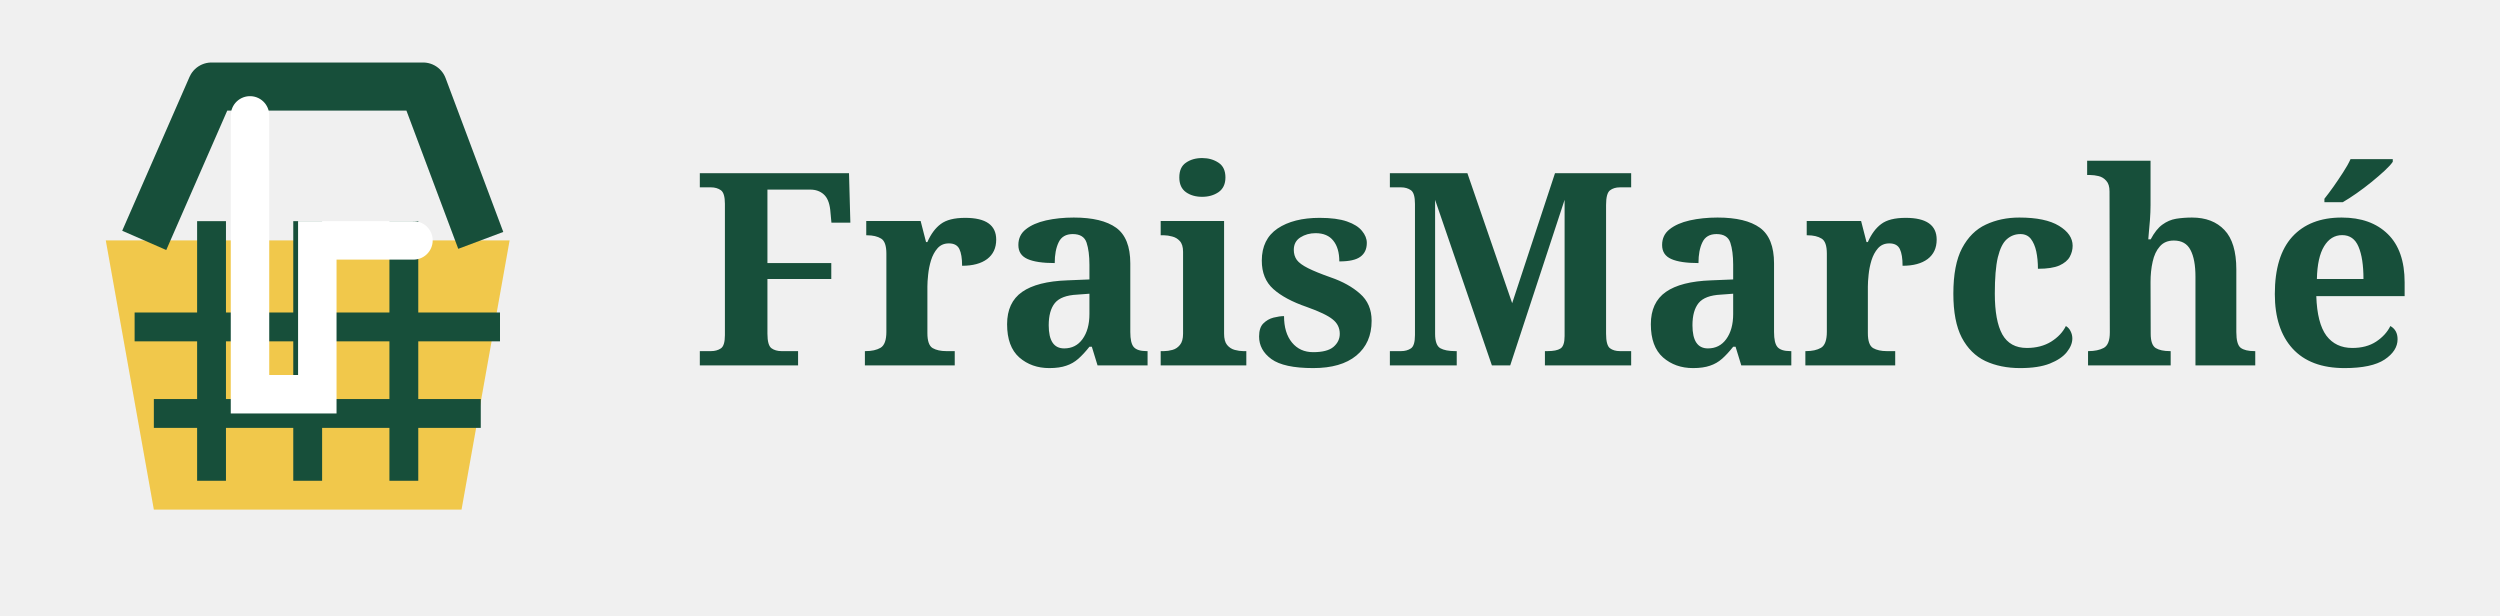
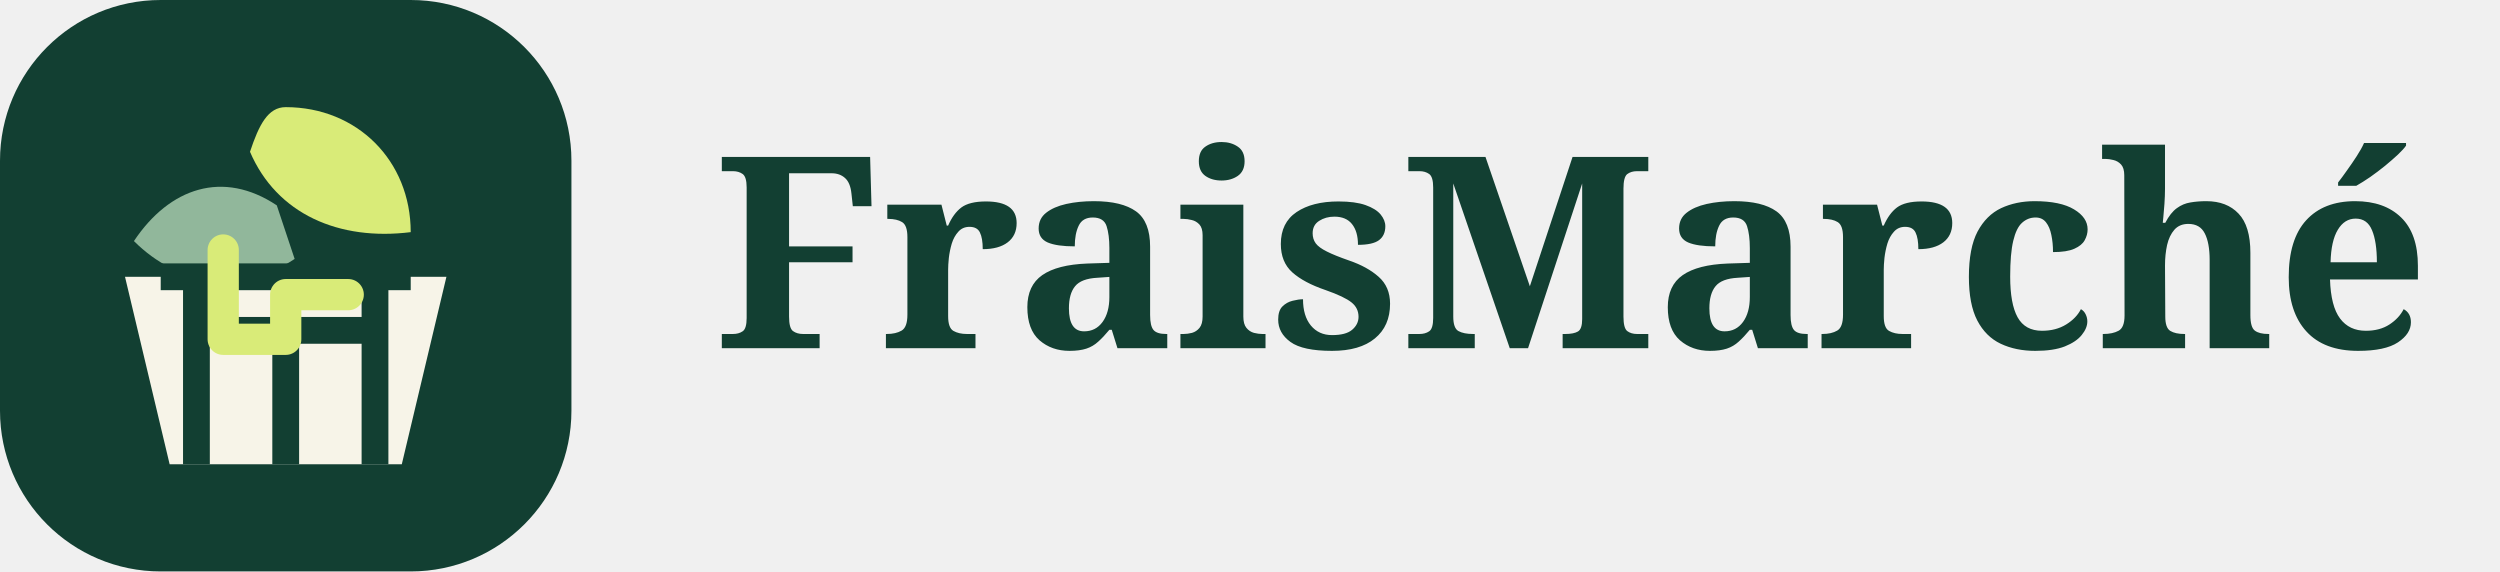
- <svg xmlns="http://www.w3.org/2000/svg" viewBox="0 0 260 64">
-   <g transform="translate(0 0)">
-     <path d="M11 25h42l-5 28H16z" fill="#f1c84b" />
-     <path d="M15 25l7-16h22l6 16" fill="none" stroke="#174f3a" stroke-width="5" stroke-linejoin="round" />
-     <path d="M22 23v27M32 23v27M42 23v27M14 34h38M16 43h34" fill="none" stroke="#174f3a" stroke-width="3" />
-     <path d="M26 12v29h7V25h10" fill="none" stroke="#fff" stroke-width="4" stroke-linecap="round" />
+ <svg xmlns="http://www.w3.org/2000/svg" viewBox="0 0 280 64">
+   <g>
+     <rect width="64" height="64" rx="18" fill="#123F32" />
+     <path d="M32 12c8 0 14 6 14 14-8 1-15-2-18-9 1-3 2-5 4-5Z" fill="#D9EB78" />
+     <path d="M31 23c-6-4-12-2-16 4 5 5 12 6 18 2" fill="#91B79B" />
+     <path d="M14 31h36l-5 21H19z" fill="#F7F4E8" />
+     <path d="M18 31h28M22 37h20M22 31v21M32 31v21M42 31v21" fill="none" stroke="#123F32" stroke-width="3" />
+     <path d="M25 28v10h7v-5h7" fill="none" stroke="#D9EB78" stroke-width="3.5" stroke-linecap="round" stroke-linejoin="round" />
  </g>
-   <text x="72" y="38" fill="#174f3a" font-family="Georgia,serif" font-size="28" font-weight="700">FraisMarché</text>
+   <text x="80" y="39" fill="#123F32" font-family="Georgia,serif" font-size="30" font-weight="700">FraisMarché</text>
</svg>
